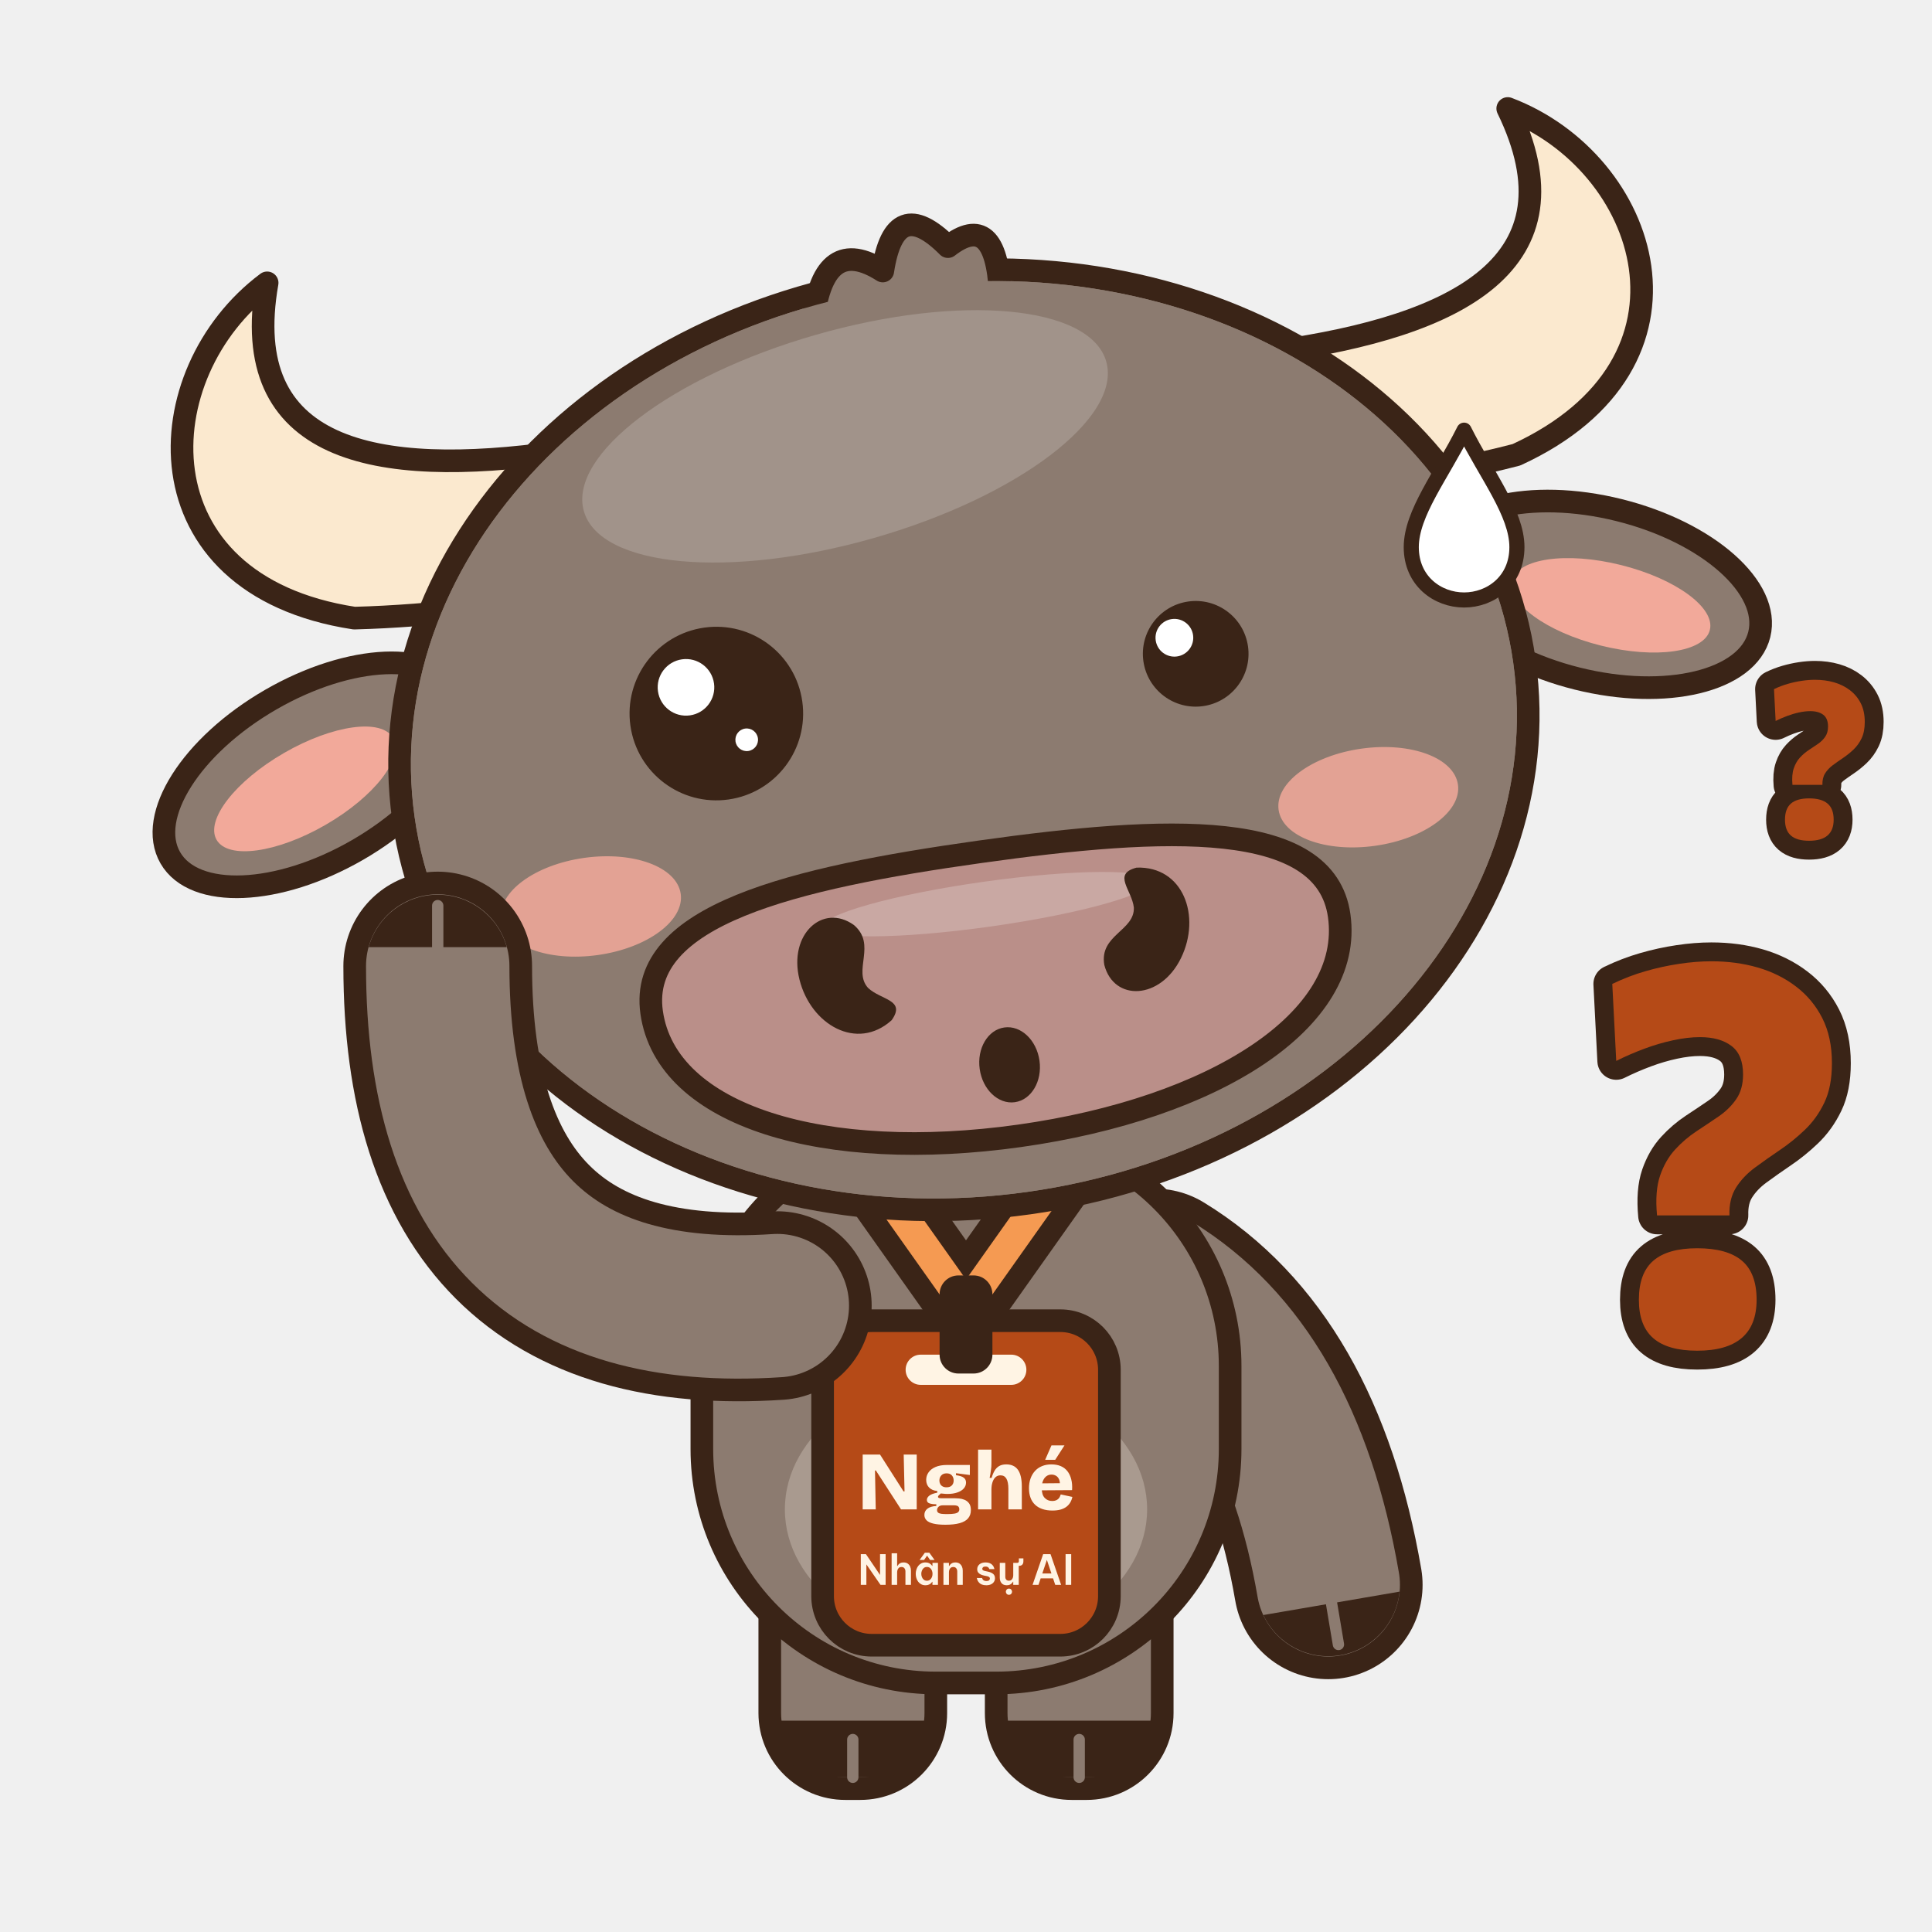
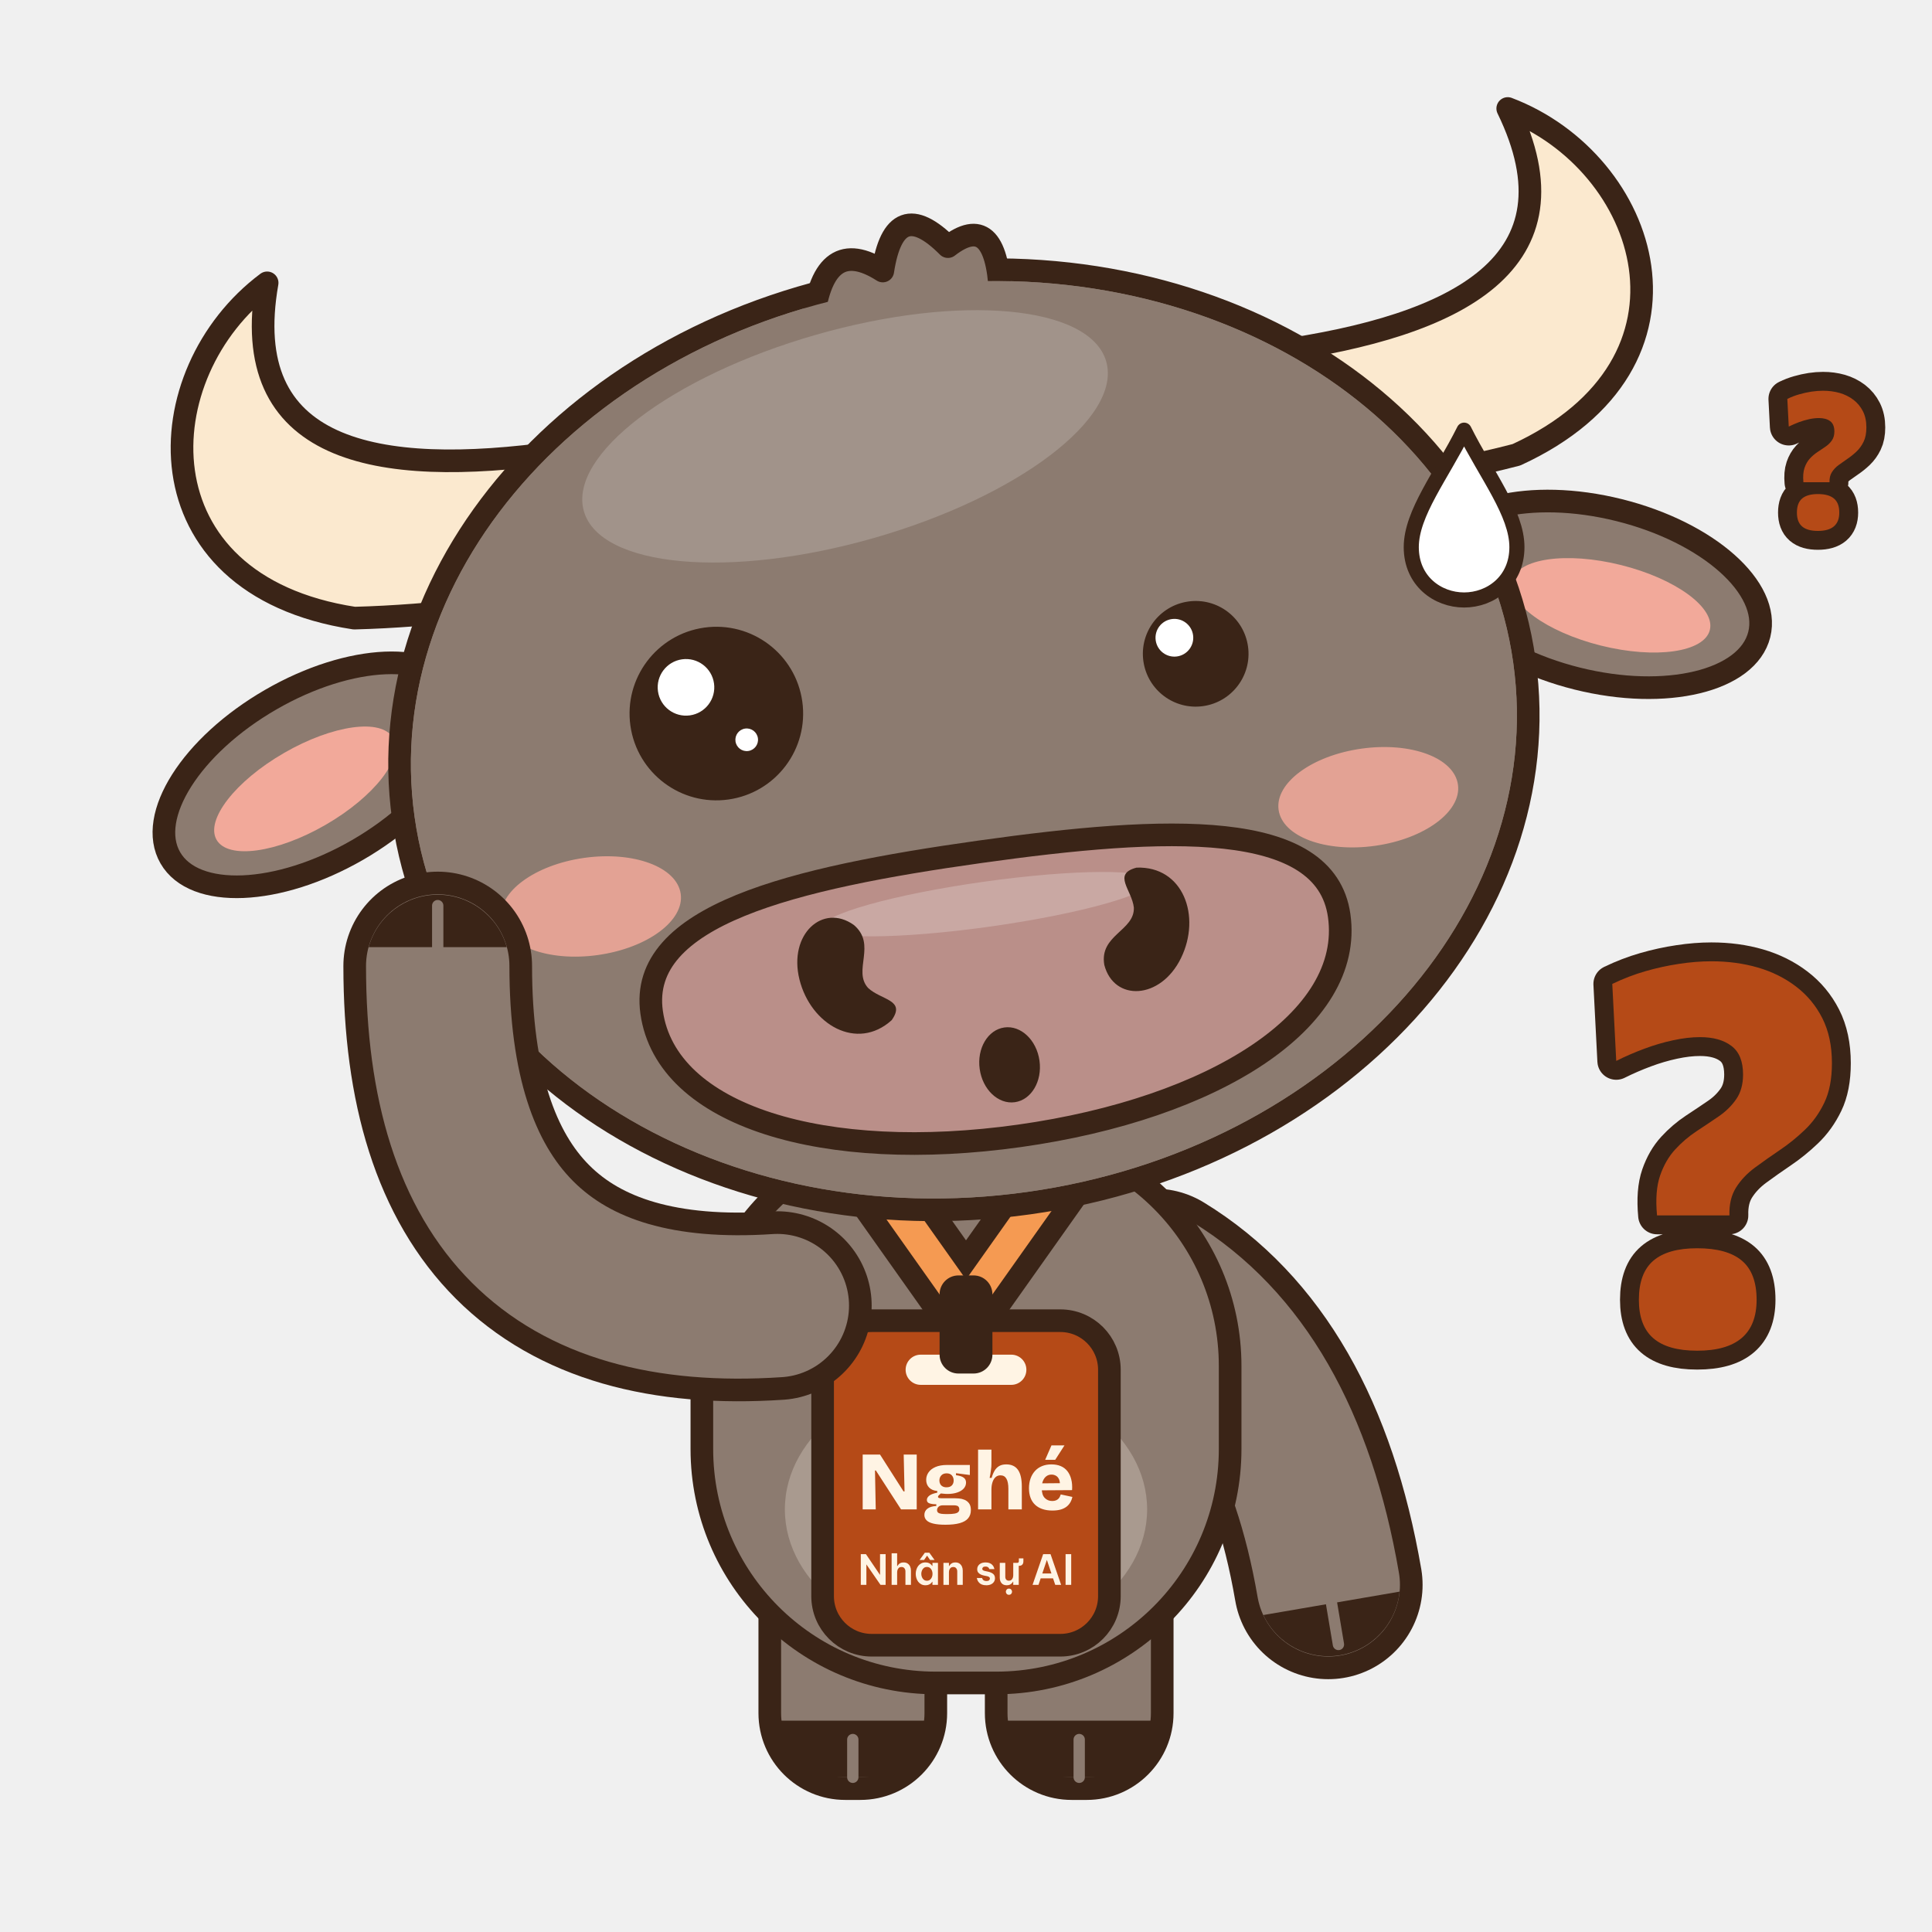
<svg xmlns="http://www.w3.org/2000/svg" viewBox="0 0 512 512" width="512" height="512">
  <g transform="rotate(-8 256 200)">
    <g class="horns">
      <path d="M 160 105.6 C 111 105.6 76 93.6 90 50.4 C 55 69.6 44.5 124.8 100.5 141.6 C 121.5 144 142.5 144 167 144 Z" fill="#FBE9CF" stroke="#3A2417" stroke-width="6" stroke-linejoin="round" />
      <g transform="translate(512 0) scale(-1 1)">
        <path d="M 160 105.6 C 111 105.6 76 93.6 90 50.4 C 55 69.6 44.5 124.8 100.5 141.6 C 121.5 144 142.5 144 167 144 Z" fill="#FBE9CF" stroke="#3A2417" stroke-width="6" stroke-linejoin="round" />
      </g>
    </g>
    <g class="ears">
      <g transform="translate(112 170) rotate(-22)">
        <ellipse cx="-30" cy="0" rx="44" ry="23" fill="#8C7B70" stroke="#3A2417" stroke-width="6" stroke-linejoin="round" />
        <ellipse cx="-34" cy="2" rx="27" ry="11" fill="#F2A99A" />
      </g>
      <g transform="translate(512 0) scale(-1 1)">
        <g transform="translate(112 170) rotate(-22)">
          <ellipse cx="-30" cy="0" rx="44" ry="23" fill="#8C7B70" stroke="#3A2417" stroke-width="6" stroke-linejoin="round" />
          <ellipse cx="-34" cy="2" rx="27" ry="11" fill="#F2A99A" />
        </g>
      </g>
    </g>
  </g>
  <g class="legs">
    <rect x="204" y="408" width="44" height="66" rx="20" fill="#8C7B70" stroke="#3A2417" stroke-width="6" stroke-linejoin="round" />
    <path d="M 207 456 L 245 456 L 245 458 Q 245 471 232 471 L 220 471 Q 207 471 207 458 Z" fill="#3A2417" />
    <path d="M 226 461 L 226 471" stroke="#8C7B70" stroke-width="3" stroke-linecap="round" />
    <rect x="264" y="408" width="44" height="66" rx="20" fill="#8C7B70" stroke="#3A2417" stroke-width="6" stroke-linejoin="round" />
    <path d="M 267 456 L 305 456 L 305 458 Q 305 471 292 471 L 280 471 Q 267 471 267 458 Z" fill="#3A2417" />
    <path d="M 286 461 L 286 471" stroke="#8C7B70" stroke-width="3" stroke-linecap="round" />
  </g>
  <g class="arm-right">
    <path d="M 306 340 Q 342 362 352 420" stroke="#3A2417" stroke-width="50" stroke-linecap="round" fill="none" />
    <path d="M 306 340 Q 342 362 352 420" stroke="#8C7B70" stroke-width="38" stroke-linecap="round" fill="none" />
    <path d="M 334.8 428 A 19 19 0 0 0 370.9 421.8 Z" fill="#3A2417" />
    <path d="M 352.7 423.9 L 354.7 435.8" stroke="#8C7B70" stroke-width="3" stroke-linecap="round" />
  </g>
  <g class="body">
    <rect x="186" y="300" width="140" height="146" rx="62" fill="#8C7B70" stroke="#3A2417" stroke-width="6" stroke-linejoin="round" />
    <ellipse cx="256" cy="400" rx="48" ry="36" fill="#A99A8F" />
  </g>
  <g class="badge">
    <path d="M 222 298 L 256 346 L 290 298" fill="none" stroke="#3A2417" stroke-width="20" stroke-linecap="round" stroke-linejoin="round" />
    <path d="M 222 298 L 256 346 L 290 298" fill="none" stroke="#F59A52" stroke-width="8" stroke-linecap="round" stroke-linejoin="round" />
    <rect x="218" y="350" width="76" height="86" rx="13" fill="#B54A17" stroke="#3A2417" stroke-width="6" stroke-linejoin="round" />
    <rect x="240" y="359" width="32" height="8" rx="4" fill="#FFF4E4" />
    <rect x="249" y="338" width="14" height="26" rx="5" fill="#3A2417" />
    <path d="M232.08 400L228.62 400L228.62 385.48L233.22 385.48L239.44 395.23L239.71 395.23L239.49 385.48L242.94 385.48L242.94 400L238.78 400L232.12 389.70L231.88 389.70L232.08 400ZM250.53 404.07L250.53 404.07Q248.60 404.07 247.35 403.77Q246.11 403.48 245.54 402.89Q244.97 402.31 244.97 401.47L244.97 401.47Q244.97 400.46 245.77 399.82Q246.57 399.19 248.13 399.10L248.13 399.10L248.13 398.64Q246.93 398.64 246.28 398.39Q245.63 398.15 245.63 397.49L245.63 397.49Q245.63 396.88 246.27 396.37Q246.90 395.86 248.38 395.58L248.38 395.58L248.38 395.12Q247.03 395.01 246.24 394.23Q245.45 393.44 245.45 392.17L245.45 392.17Q245.45 391.09 246.07 390.20Q246.68 389.31 247.91 388.77Q249.15 388.23 251.00 388.23L251.00 388.23L257.02 388.23L257.02 390.89L253.35 390.41L253.35 390.94Q254.78 391.13 255.40 391.60Q256.01 392.06 256.01 392.89L256.01 392.89Q256.01 393.77 255.41 394.46Q254.80 395.14 253.70 395.52Q252.60 395.91 251.08 395.91L251.08 395.91Q250.82 395.91 250.50 395.89Q250.18 395.86 249.32 395.78L249.32 395.78Q248.97 396.08 248.77 396.29Q248.58 396.50 248.58 396.68L248.58 396.68Q248.58 396.81 248.69 396.90Q248.80 396.99 249.00 397.02Q249.21 397.05 249.46 397.05L249.46 397.05L253.00 397.05Q253.44 397.05 254.15 397.11Q254.87 397.16 255.58 397.45Q256.30 397.73 256.79 398.37Q257.29 399.01 257.29 400.20L257.29 400.20Q257.29 401.50 256.56 402.37Q255.84 403.23 254.34 403.65Q252.84 404.07 250.53 404.07ZM251.00 401.25L251.00 401.25Q252.27 401.25 252.97 401.12Q253.68 400.99 253.95 400.70Q254.23 400.42 254.23 400L254.23 400Q254.23 399.60 254.07 399.37Q253.92 399.14 253.68 399.05Q253.44 398.97 253.18 398.94Q252.93 398.92 252.75 398.92L252.75 398.92L249.92 398.92Q249.10 398.92 248.72 399.31Q248.33 399.69 248.33 400.20L248.33 400.20Q248.33 400.62 248.60 400.85Q248.86 401.08 249.44 401.17Q250.03 401.25 251.00 401.25ZM250.84 394.15L250.84 394.15Q251.79 394.15 252.26 393.64Q252.73 393.14 252.73 392.37L252.73 392.37Q252.73 391.53 252.25 390.99Q251.77 390.45 250.86 390.45L250.86 390.45Q249.96 390.45 249.46 390.99Q248.95 391.53 248.95 392.37L248.95 392.37Q248.95 392.87 249.17 393.28Q249.39 393.69 249.81 393.92Q250.22 394.15 250.84 394.15ZM262.74 400L259.20 400L259.20 392.61L259.20 384.16L262.74 384.16L262.74 387.79Q262.74 388.23 262.71 388.70Q262.68 389.18 262.60 389.67Q262.52 390.17 262.45 390.67Q262.37 391.18 262.26 391.66L262.26 391.66L262.79 391.66Q263.09 390.58 263.56 389.78Q264.02 388.98 264.77 388.53Q265.51 388.08 266.68 388.08L266.68 388.08Q268.75 388.08 269.77 389.52Q270.79 390.96 270.79 393.95L270.79 393.95L270.79 400L267.23 400L267.23 394.54Q267.23 392.76 266.71 391.87Q266.20 390.98 265.14 390.98L265.14 390.98Q264.33 390.98 263.80 391.49Q263.27 391.99 263.01 392.84Q262.74 393.69 262.74 394.72L262.74 394.72L262.74 400ZM278.87 400.31L278.87 400.31Q277.42 400.31 276.27 399.92Q275.13 399.54 274.33 398.79Q273.52 398.04 273.11 396.94Q272.69 395.84 272.69 394.41L272.69 394.41Q272.69 393.03 273.09 391.86Q273.50 390.69 274.26 389.85Q275.02 389 276.13 388.54Q277.24 388.08 278.63 388.08L278.63 388.08Q280.04 388.08 281.10 388.53Q282.17 388.98 282.86 389.86Q283.56 390.74 283.88 392.00Q284.22 393.27 284.11 394.90L284.11 394.90L275.02 394.96L275.02 393.11L282.08 393.05L280.83 393.91Q280.98 392.81 280.69 392.11Q280.41 391.42 279.86 391.10Q279.31 390.78 278.67 390.78L278.67 390.78Q277.90 390.78 277.32 391.20Q276.74 391.62 276.41 392.41Q276.07 393.20 276.07 394.35L276.07 394.35Q276.07 396.15 276.86 396.96Q277.64 397.78 278.85 397.78L278.85 397.78Q279.44 397.78 279.84 397.61Q280.23 397.45 280.49 397.19Q280.74 396.94 280.88 396.63Q281.02 396.33 281.11 396.04L281.11 396.04L284.19 396.70Q284.02 397.51 283.63 398.17Q283.25 398.83 282.60 399.32Q281.95 399.80 281.04 400.06Q280.12 400.31 278.87 400.31ZM282.10 383.04L279.64 386.87L276.98 386.87L278.65 383.04L282.10 383.04Z" fill="#FFF4E4" />
    <path d="M229.60 420L228.12 420L228.12 411.86L229.48 411.86L233.22 417.38L233.22 411.86L234.70 411.86L234.70 420L233.34 420L229.60 414.58L229.60 420ZM237.75 420L236.29 420L236.29 411.64L237.75 411.64L237.75 415.01L237.82 415.01Q237.91 414.85 238.09 414.63Q238.28 414.40 238.61 414.23Q238.94 414.06 239.45 414.06L239.45 414.06Q240.12 414.06 240.55 414.36Q240.99 414.67 241.20 415.16Q241.41 415.65 241.41 416.23L241.41 416.23L241.41 420L239.95 420L239.95 416.43Q239.95 415.95 239.69 415.61Q239.42 415.27 238.90 415.27L238.90 415.27Q238.49 415.27 238.24 415.47Q237.98 415.68 237.87 416.00Q237.75 416.31 237.75 416.67L237.75 416.67L237.75 420ZM244.89 413.41L243.70 413.41L245.10 411.48L246.28 411.48L247.67 413.41L246.48 413.41L245.69 412.26L244.89 413.41ZM245.26 414.06L245.26 414.06Q245.82 414.06 246.19 414.24Q246.55 414.42 246.76 414.64Q246.97 414.85 247.05 414.98L247.05 414.98L247.11 414.98L247.11 414.17L248.57 414.17L248.57 420L247.11 420L247.11 419.19L247.05 419.19Q246.97 419.32 246.76 419.54Q246.55 419.76 246.19 419.93Q245.82 420.11 245.26 420.11L245.26 420.11Q244.61 420.11 244.13 419.85Q243.65 419.59 243.32 419.16Q243.00 418.72 242.84 418.19Q242.68 417.65 242.68 417.08L242.68 417.08Q242.68 416.52 242.84 415.99Q243.00 415.45 243.32 415.01Q243.65 414.58 244.13 414.32Q244.61 414.06 245.26 414.06ZM245.65 415.26L245.65 415.26Q245.15 415.26 244.82 415.53Q244.48 415.80 244.32 416.22Q244.15 416.63 244.15 417.08L244.15 417.08Q244.15 417.54 244.32 417.95Q244.48 418.37 244.82 418.64Q245.15 418.91 245.65 418.91L245.65 418.91Q246.14 418.91 246.47 418.64Q246.80 418.37 246.97 417.95Q247.13 417.54 247.13 417.08L247.13 417.08Q247.13 416.63 246.97 416.22Q246.80 415.80 246.47 415.53Q246.14 415.26 245.65 415.26ZM251.48 420L250.02 420L250.02 414.17L251.48 414.17L251.48 415.01L251.54 415.01Q251.63 414.85 251.82 414.63Q252.01 414.40 252.34 414.23Q252.67 414.06 253.17 414.06L253.17 414.06Q253.84 414.06 254.28 414.36Q254.71 414.67 254.93 415.16Q255.14 415.65 255.14 416.23L255.14 416.23L255.14 420L253.68 420L253.68 416.43Q253.68 415.95 253.41 415.61Q253.15 415.27 252.62 415.27L252.62 415.27Q252.22 415.27 251.96 415.47Q251.71 415.68 251.59 416.00Q251.48 416.31 251.48 416.67L251.48 416.67L251.48 420ZM261.39 420.11L261.39 420.11Q260.68 420.11 260.21 419.92Q259.75 419.73 259.48 419.43Q259.21 419.14 259.08 418.86Q258.95 418.57 258.91 418.38Q258.87 418.19 258.87 418.19L258.87 418.19L260.26 418.19Q260.26 418.19 260.30 418.31Q260.33 418.43 260.45 418.59Q260.56 418.75 260.81 418.87Q261.05 418.99 261.44 418.99L261.44 418.99Q261.92 418.99 262.13 418.78Q262.34 418.58 262.34 418.33L262.34 418.33Q262.34 418.09 262.15 417.94Q261.97 417.79 261.62 417.71L261.62 417.71L260.82 417.55Q260.33 417.45 259.92 417.26Q259.50 417.06 259.23 416.73Q258.97 416.39 258.97 415.86L258.97 415.86Q258.97 415.08 259.56 414.57Q260.16 414.06 261.18 414.06L261.18 414.06Q261.83 414.06 262.25 414.24Q262.68 414.41 262.94 414.68Q263.19 414.94 263.32 415.20Q263.45 415.47 263.49 415.65Q263.52 415.83 263.52 415.83L263.52 415.83L262.18 415.83Q262.18 415.83 262.15 415.73Q262.12 415.62 262.01 415.49Q261.91 415.36 261.70 415.25Q261.50 415.15 261.16 415.15L261.16 415.15Q260.70 415.15 260.50 415.35Q260.31 415.55 260.31 415.76L260.31 415.76Q260.31 416.01 260.52 416.14Q260.73 416.27 261.06 416.34L261.06 416.34L261.82 416.50Q262.63 416.67 263.16 417.07Q263.68 417.48 263.68 418.25L263.68 418.25Q263.68 418.77 263.41 419.19Q263.14 419.62 262.63 419.86Q262.12 420.11 261.39 420.11ZM266.80 420.11L266.80 420.11Q265.89 420.11 265.42 419.55Q264.95 418.99 264.95 418.11L264.95 418.11L264.95 414.17L266.41 414.17L266.41 417.87Q266.41 418.34 266.66 418.62Q266.91 418.90 267.37 418.90L267.37 418.90Q267.78 418.90 268.03 418.69Q268.29 418.48 268.40 418.15Q268.52 417.82 268.52 417.47L268.52 417.47L268.52 414.17L269.59 414.17Q270.01 414.17 270.01 413.72L270.01 413.72L270.01 412.98L271.21 412.98L271.21 413.76Q271.21 414.32 270.92 414.64Q270.63 414.96 270.06 414.96L270.06 414.96L269.98 414.96L269.98 420L268.52 420L268.52 419.16L268.45 419.16Q268.34 419.36 268.14 419.58Q267.94 419.80 267.61 419.96Q267.29 420.11 266.80 420.11ZM267.38 422.64L267.38 422.64Q267.02 422.64 266.79 422.40Q266.56 422.16 266.56 421.83L266.56 421.83Q266.56 421.49 266.79 421.24Q267.02 421.00 267.38 421.00L267.38 421.00Q267.74 421.00 267.97 421.24Q268.20 421.49 268.20 421.83L268.20 421.83Q268.20 422.16 267.97 422.40Q267.74 422.64 267.38 422.64ZM275.21 420L273.64 420L276.45 411.86L278.40 411.86L281.21 420L279.65 420L279.07 418.28L275.79 418.28L275.21 420ZM277.43 413.39L276.22 416.99L278.64 416.99L277.43 413.39ZM283.88 420L282.39 420L282.39 411.86L283.88 411.86L283.88 420Z" fill="#FFF4E4" />
  </g>
  <g transform="rotate(-8 256 200)">
    <g class="head">
      <ellipse cx="256" cy="196" rx="150" ry="124" fill="#8C7B70" stroke="#3A2417" stroke-width="6" stroke-linejoin="round" />
      <path d="M 232 80 Q 238 58 252 70 Q 258 50 270 66 Q 284 58 282 80" fill="#8C7B70" stroke="#3A2417" stroke-width="6" stroke-linejoin="round" />
      <ellipse cx="256" cy="196" rx="147" ry="121" fill="#8C7B70" />
      <ellipse cx="236" cy="112" rx="72" ry="28" transform="rotate(-8 236 112)" fill="#fff" opacity=".18" />
      <ellipse cx="152" cy="226" rx="24" ry="13" fill="#F2A99A" opacity=".85" />
      <ellipse cx="360" cy="226" rx="24" ry="13" fill="#F2A99A" opacity=".85" />
      <circle cx="192" cy="180" r="23" fill="#3A2417" />
      <circle cx="185" cy="172" r="7.5" fill="#fff" />
      <circle cx="199" cy="188" r="3" fill="#fff" />
      <circle cx="320" cy="182" r="14" fill="#3A2417" />
      <circle cx="315" cy="177" r="5" fill="#fff" />
      <path d="M 164 256 C 164 230 206 226 256 226 C 306 226 348 230 348 256 C 348 284 308 302 256 302 C 204 302 164 284 164 256 Z" fill="#BA8F89" stroke="#3A2417" stroke-width="6" stroke-linejoin="round" />
      <ellipse cx="256" cy="240" rx="44" ry="6" fill="#fff" opacity=".22" />
      <path transform="translate(214 254) rotate(160) scale(1.5)" d="M -5 -11 C 3 -13 8 -5 6 3 C 4 11 -4 13 -7 7 C -9 2 -3 0 -4 -4 C -5 -7 -9 -9 -5 -11 Z" fill="#3A2417" />
      <path transform="translate(298 254) rotate(20) scale(1.5)" d="M -5 -11 C 3 -13 8 -5 6 3 C 4 11 -4 13 -7 7 C -9 2 -3 0 -4 -4 C -5 -7 -9 -9 -5 -11 Z" fill="#3A2417" />
      <ellipse cx="256" cy="283" rx="8" ry="10" fill="#3A2417" />
    </g>
  </g>
  <g class="arm-left">
    <path d="M 206 346 Q 116 352 116 256" stroke="#3A2417" stroke-width="50" stroke-linecap="round" fill="none" />
    <path d="M 206 346 Q 116 352 116 256" stroke="#8C7B70" stroke-width="38" stroke-linecap="round" fill="none" />
    <path d="M 134.3 251 A 19 19 0 0 0 97.7 251 Z" fill="#3A2417" />
    <path d="M 116 252 L 116 240" stroke="#8C7B70" stroke-width="3" stroke-linecap="round" />
  </g>
  <path d="M458.32 322.10L439.13 322.10Q438.52 315.65 439.95 311.52Q441.38 307.40 443.93 304.63Q446.48 301.85 449.55 299.82Q452.63 297.80 455.48 295.85Q458.32 293.90 460.13 291.27Q461.93 288.65 461.93 284.75L461.93 284.75Q461.93 279.50 458.85 277.18Q455.77 274.85 450.52 274.85L450.52 274.85Q447.23 274.85 443.40 275.68Q439.57 276.50 435.75 277.93Q431.93 279.35 428.32 281.15L428.32 281.15L427.27 260.75Q431.63 258.65 436.05 257.38Q440.48 256.10 444.98 255.43Q449.48 254.75 453.52 254.75L453.52 254.75Q460.13 254.75 465.82 256.40Q471.52 258.05 475.95 261.43Q480.38 264.80 482.93 269.82Q485.48 274.85 485.48 281.75L485.48 281.75Q485.48 288.05 483.45 292.25Q481.43 296.45 478.27 299.45Q475.13 302.45 471.68 304.77Q468.23 307.10 465.07 309.43Q461.93 311.75 460.05 314.75Q458.18 317.75 458.32 322.10L458.32 322.10ZM449.77 357.95L449.77 357.95Q441.98 357.95 438.15 354.65Q434.32 351.35 434.32 344.45L434.32 344.45Q434.32 337.40 438.15 334.10Q441.98 330.80 449.77 330.80L449.77 330.80Q457.73 330.80 461.63 334.10Q465.52 337.40 465.52 344.45L465.52 344.45Q465.52 357.95 449.77 357.95Z" fill="none" stroke="#3A2417" stroke-width="10" stroke-linejoin="round" />
  <path d="M458.32 322.10L439.13 322.10Q438.52 315.65 439.95 311.52Q441.38 307.40 443.93 304.63Q446.48 301.85 449.55 299.82Q452.63 297.80 455.48 295.85Q458.32 293.90 460.13 291.27Q461.93 288.65 461.93 284.75L461.93 284.75Q461.93 279.50 458.85 277.18Q455.77 274.85 450.52 274.85L450.52 274.85Q447.23 274.85 443.40 275.68Q439.57 276.50 435.75 277.93Q431.93 279.35 428.32 281.15L428.32 281.15L427.27 260.75Q431.63 258.65 436.05 257.38Q440.48 256.10 444.98 255.43Q449.48 254.75 453.52 254.75L453.52 254.75Q460.13 254.75 465.82 256.40Q471.52 258.05 475.95 261.43Q480.38 264.80 482.93 269.82Q485.48 274.85 485.48 281.75L485.48 281.75Q485.48 288.05 483.45 292.25Q481.43 296.45 478.27 299.45Q475.13 302.45 471.68 304.77Q468.23 307.10 465.07 309.43Q461.93 311.75 460.05 314.75Q458.18 317.75 458.32 322.10L458.32 322.10ZM449.77 357.95L449.77 357.95Q441.98 357.95 438.15 354.65Q434.32 351.35 434.32 344.45L434.32 344.45Q434.32 337.40 438.15 334.10Q441.98 330.80 449.77 330.80L449.77 330.80Q457.73 330.80 461.63 334.10Q465.52 337.40 465.52 344.45L465.52 344.45Q465.52 357.95 449.77 357.95Z" fill="#B54A17" />
-   <path d="M482.96 207.99L475.02 207.99Q474.78 205.32 475.37 203.62Q475.95 201.91 477.01 200.76Q478.06 199.62 479.33 198.78Q480.60 197.94 481.78 197.14Q482.96 196.33 483.70 195.25Q484.45 194.16 484.45 192.55L484.45 192.55Q484.45 190.38 483.18 189.42Q481.91 188.46 479.74 188.46L479.74 188.46Q478.37 188.46 476.79 188.80Q475.21 189.14 473.63 189.73Q472.05 190.32 470.56 191.06L470.56 191.06L470.13 182.63Q471.93 181.76 473.75 181.24Q475.58 180.71 477.44 180.43Q479.30 180.15 480.98 180.15L480.98 180.15Q483.70 180.15 486.06 180.83Q488.42 181.51 490.25 182.91Q492.07 184.30 493.13 186.38Q494.18 188.46 494.18 191.31L494.18 191.31Q494.18 193.91 493.35 195.65Q492.51 197.39 491.21 198.63Q489.90 199.87 488.48 200.83Q487.05 201.79 485.75 202.75Q484.45 203.71 483.67 204.95Q482.90 206.19 482.96 207.99L482.96 207.99ZM479.43 222.81L479.43 222.81Q476.20 222.81 474.62 221.44Q473.04 220.08 473.04 217.23L473.04 217.23Q473.04 214.31 474.62 212.95Q476.20 211.58 479.43 211.58L479.43 211.58Q482.71 211.58 484.32 212.95Q485.94 214.31 485.94 217.23L485.94 217.23Q485.94 222.81 479.43 222.81Z" fill="none" stroke="#3A2417" stroke-width="10" stroke-linejoin="round" />
-   <path d="M482.96 207.99L475.02 207.99Q474.78 205.32 475.37 203.62Q475.95 201.91 477.01 200.76Q478.06 199.62 479.33 198.78Q480.60 197.94 481.78 197.14Q482.96 196.33 483.70 195.25Q484.45 194.16 484.45 192.55L484.45 192.55Q484.45 190.38 483.18 189.42Q481.91 188.46 479.74 188.46L479.74 188.46Q478.37 188.46 476.79 188.80Q475.21 189.14 473.63 189.73Q472.05 190.32 470.56 191.06L470.56 191.06L470.13 182.63Q471.93 181.76 473.75 181.24Q475.58 180.71 477.44 180.43Q479.30 180.15 480.98 180.15L480.98 180.15Q483.70 180.15 486.06 180.83Q488.42 181.51 490.25 182.91Q492.07 184.30 493.13 186.38Q494.18 188.46 494.18 191.31L494.18 191.31Q494.18 193.91 493.35 195.65Q492.51 197.39 491.21 198.63Q489.90 199.87 488.48 200.83Q487.05 201.79 485.75 202.75Q484.45 203.71 483.67 204.95Q482.90 206.19 482.96 207.99L482.96 207.99ZM479.43 222.81L479.43 222.81Q476.20 222.81 474.62 221.44Q473.04 220.08 473.04 217.23L473.04 217.23Q473.04 214.31 474.62 212.95Q476.20 211.58 479.43 211.58L479.43 211.58Q482.71 211.58 484.32 212.95Q485.94 214.31 485.94 217.23L485.94 217.23Q485.94 222.81 479.43 222.81Z" fill="#B54A17" />
+   <path d="M484.84 127.80L477.92 127.80Q477.71 125.47 478.22 123.99Q478.73 122.50 479.65 121.50Q480.57 120.51 481.68 119.78Q482.78 119.05 483.81 118.35Q484.84 117.64 485.48 116.70Q486.13 115.75 486.13 114.35L486.13 114.35Q486.13 112.46 485.03 111.62Q483.92 110.79 482.03 110.79L482.03 110.79Q480.84 110.79 479.46 111.08Q478.09 111.38 476.71 111.89Q475.33 112.41 474.04 113.05L474.04 113.05L473.66 105.71Q475.22 104.95 476.82 104.50Q478.41 104.04 480.03 103.79Q481.65 103.55 483.11 103.55L483.11 103.55Q485.48 103.55 487.54 104.14Q489.59 104.74 491.18 105.95Q492.77 107.17 493.69 108.98Q494.61 110.79 494.61 113.27L494.61 113.27Q494.61 115.54 493.88 117.05Q493.15 118.56 492.02 119.64Q490.88 120.72 489.64 121.56Q488.40 122.40 487.27 123.23Q486.13 124.07 485.46 125.15Q484.78 126.23 484.84 127.80L484.84 127.80ZM481.76 140.70L481.76 140.70Q478.95 140.70 477.57 139.51Q476.20 138.33 476.20 135.84L476.20 135.84Q476.20 133.30 477.57 132.12Q478.95 130.93 481.76 130.93L481.76 130.93Q484.62 130.93 486.02 132.12Q487.43 133.30 487.43 135.84L487.43 135.84Q487.43 140.70 481.76 140.70Z" fill="none" stroke="#3A2417" stroke-width="10" stroke-linejoin="round" />
+   <path d="M484.84 127.80L477.92 127.80Q477.71 125.47 478.22 123.99Q478.73 122.50 479.65 121.50Q480.57 120.51 481.68 119.78Q482.78 119.05 483.81 118.35Q484.84 117.64 485.48 116.70Q486.13 115.75 486.13 114.35L486.13 114.35Q486.13 112.46 485.03 111.62Q483.92 110.79 482.03 110.79L482.03 110.79Q480.84 110.79 479.46 111.08Q478.09 111.38 476.71 111.89Q475.33 112.41 474.04 113.05L474.04 113.05L473.66 105.71Q475.22 104.95 476.82 104.50Q478.41 104.04 480.03 103.79Q481.65 103.55 483.11 103.55L483.11 103.55Q485.48 103.55 487.54 104.14Q489.59 104.74 491.18 105.95Q492.77 107.17 493.69 108.98Q494.61 110.79 494.61 113.27L494.61 113.27Q494.61 115.54 493.88 117.05Q493.15 118.56 492.02 119.64Q490.88 120.72 489.64 121.56Q488.40 122.40 487.27 123.23Q486.13 124.07 485.46 125.15Q484.78 126.23 484.84 127.80L484.84 127.80ZM481.76 140.70L481.76 140.70Q478.95 140.70 477.57 139.51Q476.20 138.33 476.20 135.84L476.20 135.84Q476.20 133.30 477.57 132.12Q478.95 130.93 481.76 130.93L481.76 130.93Q484.62 130.93 486.02 132.12Q487.43 133.30 487.43 135.84L487.43 135.84Q487.43 140.70 481.76 140.70Z" fill="#B54A17" />
  <path transform="translate(388 136) scale(1)" d="M 0 -22 C 6 -10 14 0 14 9 C 14 18 7 23 0 23 C -7 23 -14 18 -14 9 C -14 0 -6 -10 0 -22 Z" fill="#fff" stroke="#3A2417" stroke-width="4" stroke-linejoin="round" />
</svg>
